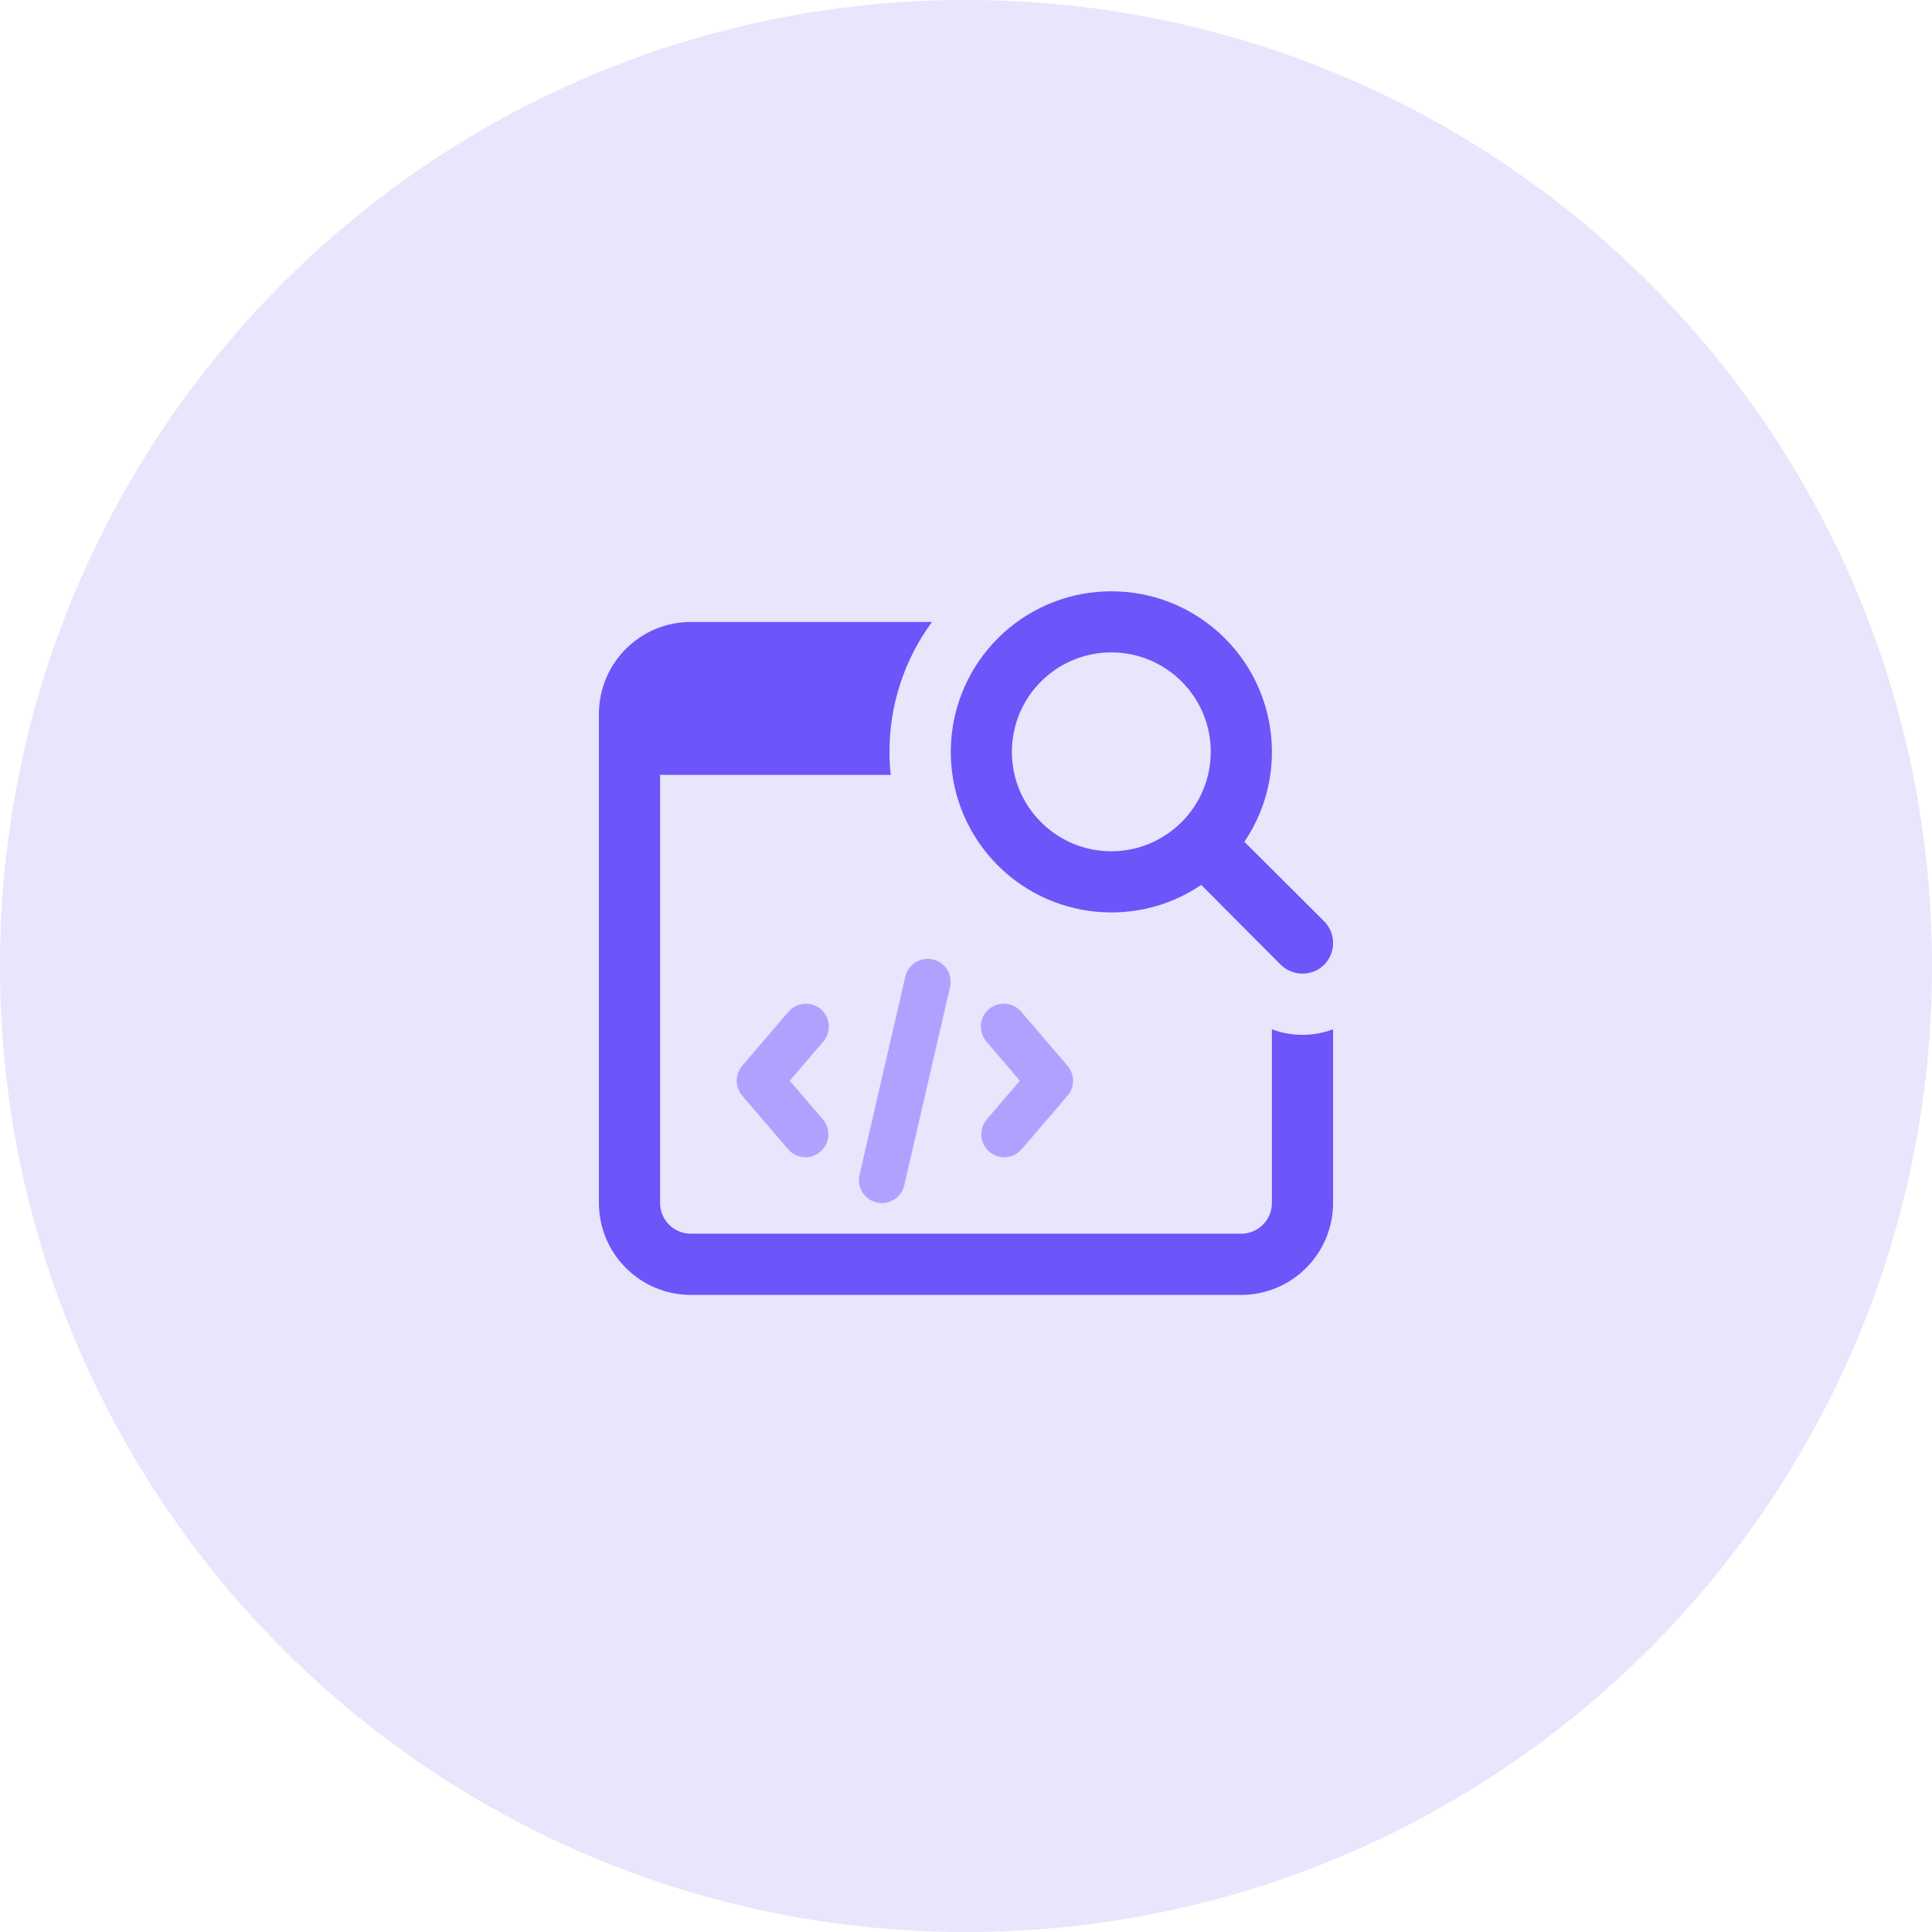
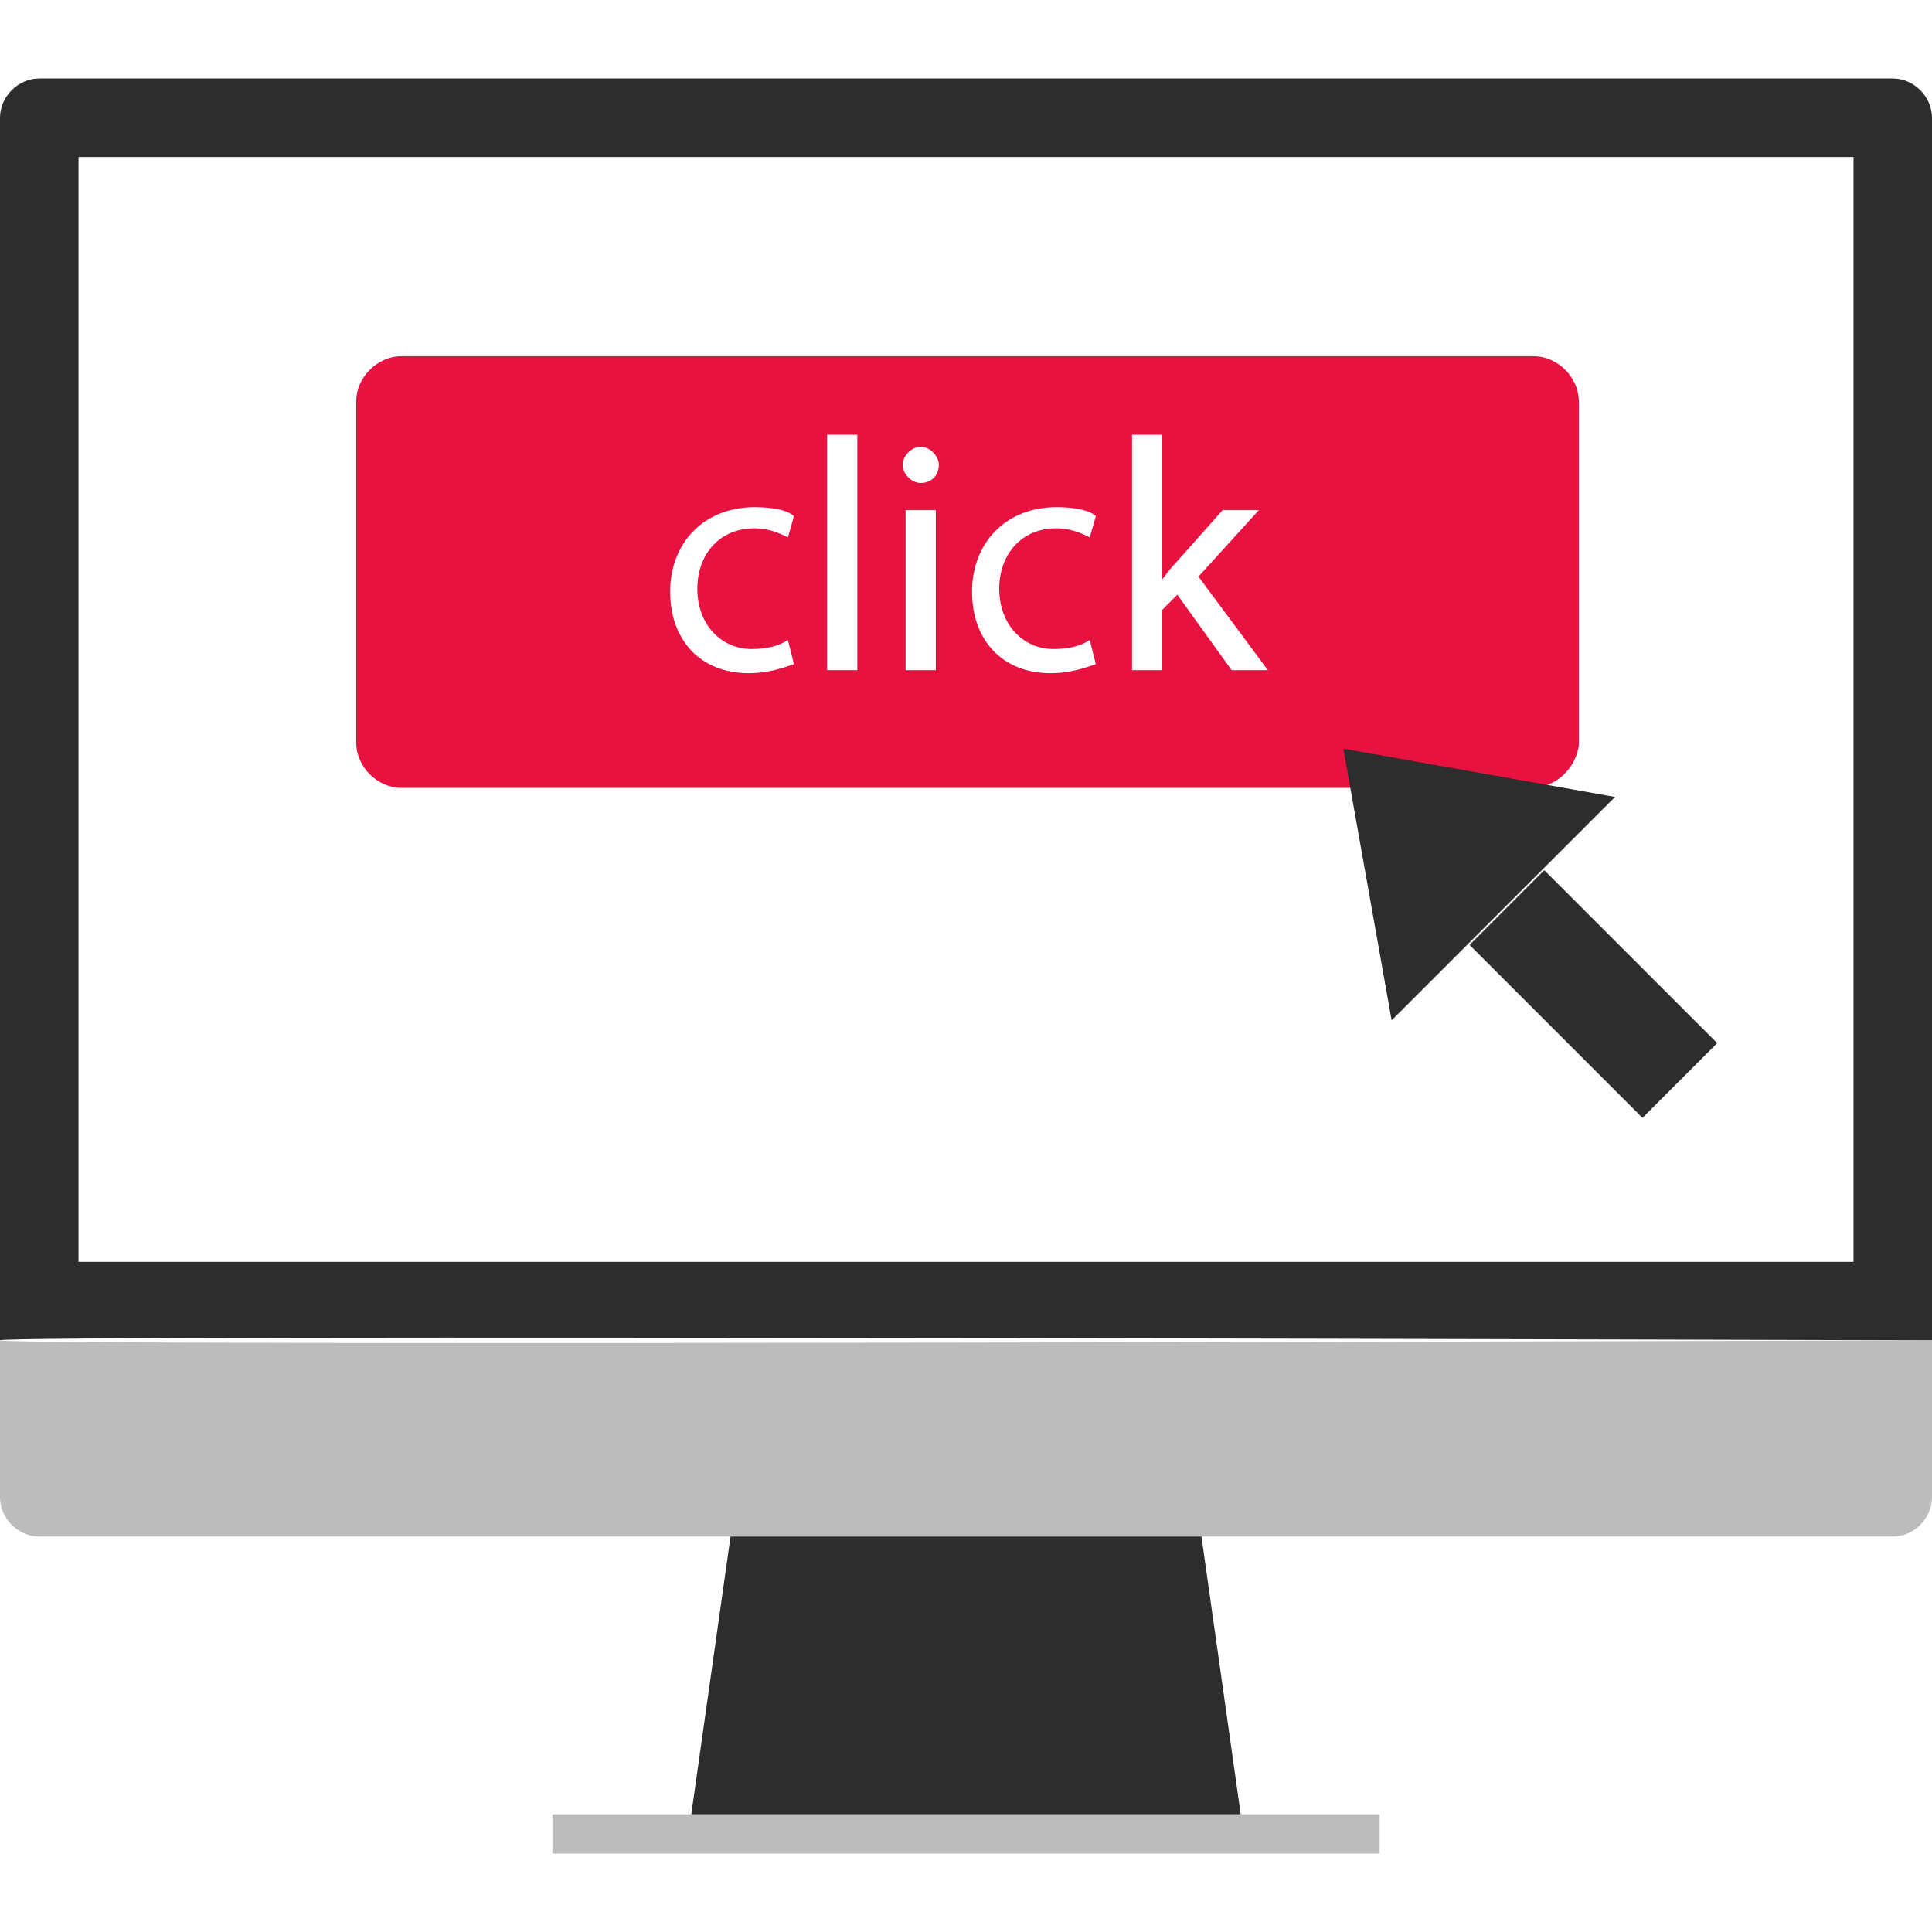
- <svg xmlns="http://www.w3.org/2000/svg" width="100" height="100" viewBox="0 0 100 100">
-   <g id="Group_318" data-name="Group 318" transform="translate(-959 -778)">
-     <circle id="Ellipse_4" data-name="Ellipse 4" cx="50" cy="50" r="50" transform="translate(959 778)" fill="#e8e5fc" />
-     <path id="Path_286" data-name="Path 286" d="M44.418,29.874a4.465,4.465,0,0,1-1.584-.285v8.994a1.588,1.588,0,0,1-1.584,1.584H12.75a1.588,1.588,0,0,1-1.584-1.584V16.417H23.105a9.947,9.947,0,0,1-.064-1.187,11.294,11.294,0,0,1,2.2-6.728H12.75A4.764,4.764,0,0,0,8,13.251V38.585a4.764,4.764,0,0,0,4.75,4.75h28.5A4.764,4.764,0,0,0,46,38.585v-9A4.443,4.443,0,0,1,44.418,29.874Z" transform="translate(982 801.689)" fill="#6c55f9" />
-     <path id="Path_287" data-name="Path 287" d="M35,24.917,30.867,20.8a8.311,8.311,0,1,0-2.233,2.232l4.116,4.132a1.606,1.606,0,0,0,2.247,0,1.6,1.6,0,0,0,0-2.249Zm-11.02-3.627a5.147,5.147,0,1,1,5.147-5.147A5.157,5.157,0,0,1,23.979,21.291Z" transform="translate(992.542 800.772)" fill="#6c55f9" />
-     <g id="Group_313" data-name="Group 313" transform="translate(997.127 827.604)">
-       <path id="Path_288" data-name="Path 288" d="M17.52,24.749a1.186,1.186,0,0,1-.9-1.959l1.712-2-1.712-2a1.187,1.187,0,1,1,1.8-1.546L20.8,20.02a1.191,1.191,0,0,1,0,1.546l-2.375,2.772A1.2,1.2,0,0,1,17.52,24.749Z" transform="translate(-3.669 -14.457)" fill="#afa2ff" />
-       <path id="Path_289" data-name="Path 289" d="M14.564,24.751a1.187,1.187,0,0,1-.9-.413l-2.375-2.772a1.191,1.191,0,0,1,0-1.546l2.375-2.772a1.187,1.187,0,1,1,1.8,1.546l-1.712,2,1.712,2a1.189,1.189,0,0,1-.9,1.962Z" transform="translate(-11.001 -14.459)" fill="#afa2ff" />
-       <path id="Path_290" data-name="Path 290" d="M14.588,28.47a1.188,1.188,0,0,1-.891-1.425l2.375-10.291a1.189,1.189,0,0,1,2.316.537L16.013,27.582A1.192,1.192,0,0,1,14.588,28.47Z" transform="translate(-7.335 -15.833)" fill="#afa2ff" />
-     </g>
+ <svg xmlns="http://www.w3.org/2000/svg" width="110px" height="110px" viewBox="0 0 110 110" version="1.1">
+   <g id="surface1">
+     <path style=" stroke:none;fill-rule:nonzero;fill:rgb(17.647%,17.647%,17.647%);fill-opacity:1;" d="M 0 76.312 L 0 6.703 C 0 5.5 1.031 4.469 2.234 4.469 L 107.766 4.469 C 108.969 4.469 110 5.5 110 6.703 L 110 76.312 C 110 76.312 -0.344 75.969 0 76.312 Z M 0 76.312 " />
+     <path style=" stroke:none;fill-rule:nonzero;fill:rgb(73.725%,73.725%,73.725%);fill-opacity:1;" d="M 0 76.312 L 0 85.25 C 0 86.453 1.031 87.484 2.234 87.484 L 107.766 87.484 C 108.969 87.484 110 86.453 110 85.25 L 110 76.312 C 110 76.312 -0.344 76.656 0 76.312 Z M 0 76.312 " />
+     <path style=" stroke:none;fill-rule:nonzero;fill:rgb(73.725%,73.725%,73.725%);fill-opacity:1;" d="M 31.453 103.297 L 78.547 103.297 L 78.547 105.531 L 31.453 105.531 Z M 31.453 103.297 " />
+     <path style=" stroke:none;fill-rule:nonzero;fill:rgb(17.647%,17.647%,17.647%);fill-opacity:1;" d="M 70.641 103.297 L 39.359 103.297 L 41.594 87.484 L 68.406 87.484 Z M 70.641 103.297 " />
+     <path style=" stroke:none;fill-rule:nonzero;fill:rgb(100%,100%,100%);fill-opacity:1;" d="M 4.469 8.938 L 105.531 8.938 L 105.531 71.844 L 4.469 71.844 Z M 4.469 8.938 " />
+     <path style=" stroke:none;fill-rule:nonzero;fill:rgb(90.98%,7.059%,25.49%);fill-opacity:1;" d="M 87.141 44.859 L 22.859 44.859 C 21.484 44.859 20.281 43.656 20.281 42.281 L 20.281 22.859 C 20.281 21.484 21.484 20.281 22.859 20.281 L 87.312 20.281 C 88.688 20.281 89.891 21.484 89.891 22.859 L 89.891 42.453 C 89.719 43.656 88.688 44.859 87.141 44.859 Z M 87.141 44.859 " />
+     <path style=" stroke:none;fill-rule:nonzero;fill:rgb(17.647%,17.647%,17.647%);fill-opacity:1;" d="M 97.77 59.391 L 93.516 63.645 L 83.672 53.801 L 87.926 49.547 Z M 97.77 59.391 " />
+     <path style=" stroke:none;fill-rule:nonzero;fill:rgb(17.647%,17.647%,17.647%);fill-opacity:1;" d="M 79.234 58.094 L 76.484 42.625 L 91.953 45.375 Z M 79.234 58.094 " />
+     <path style=" stroke:none;fill-rule:nonzero;fill:rgb(100%,100%,100%);fill-opacity:1;" d="M 45.203 37.812 C 44.688 37.984 43.828 38.328 42.625 38.328 C 39.875 38.328 38.156 36.438 38.156 33.688 C 38.156 30.938 40.047 28.875 42.969 28.875 C 44 28.875 44.859 29.047 45.203 29.391 L 44.859 30.594 C 44.516 30.422 43.828 30.078 42.969 30.078 C 40.906 30.078 39.703 31.625 39.703 33.516 C 39.703 35.578 41.078 36.953 42.797 36.953 C 43.656 36.953 44.344 36.781 44.859 36.438 Z M 45.203 37.812 " />
+     <path style=" stroke:none;fill-rule:nonzero;fill:rgb(100%,100%,100%);fill-opacity:1;" d="M 47.094 24.75 L 48.812 24.75 L 48.812 38.156 L 47.094 38.156 Z M 47.094 24.75 " />
+     <path style=" stroke:none;fill-rule:nonzero;fill:rgb(100%,100%,100%);fill-opacity:1;" d="M 53.453 26.469 C 53.453 26.984 53.109 27.5 52.422 27.5 C 51.906 27.5 51.391 26.984 51.391 26.469 C 51.391 25.953 51.906 25.438 52.422 25.438 C 52.938 25.438 53.453 25.953 53.453 26.469 Z M 51.562 38.156 L 51.562 29.047 L 53.281 29.047 L 53.281 38.156 Z M 51.562 38.156 " />
+     <path style=" stroke:none;fill-rule:nonzero;fill:rgb(100%,100%,100%);fill-opacity:1;" d="M 62.391 37.812 C 61.875 37.984 61.016 38.328 59.812 38.328 C 57.062 38.328 55.344 36.438 55.344 33.688 C 55.344 30.938 57.234 28.875 60.156 28.875 C 61.188 28.875 62.047 29.047 62.391 29.391 L 62.047 30.594 C 61.703 30.422 61.016 30.078 60.156 30.078 C 58.094 30.078 56.891 31.625 56.891 33.516 C 56.891 35.578 58.266 36.953 59.984 36.953 C 60.844 36.953 61.531 36.781 62.047 36.438 Z M 62.391 37.812 " />
+     <path style=" stroke:none;fill-rule:nonzero;fill:rgb(100%,100%,100%);fill-opacity:1;" d="M 66 33.172 C 66.344 32.828 66.516 32.484 66.859 32.141 L 69.609 29.047 L 71.672 29.047 L 68.234 32.828 L 72.188 38.156 L 70.125 38.156 L 67.031 33.859 L 66.172 34.719 L 66.172 38.156 L 64.453 38.156 L 64.453 24.75 L 66.172 24.75 L 66.172 33.172 Z M 66 33.172 " />
  </g>
</svg>
